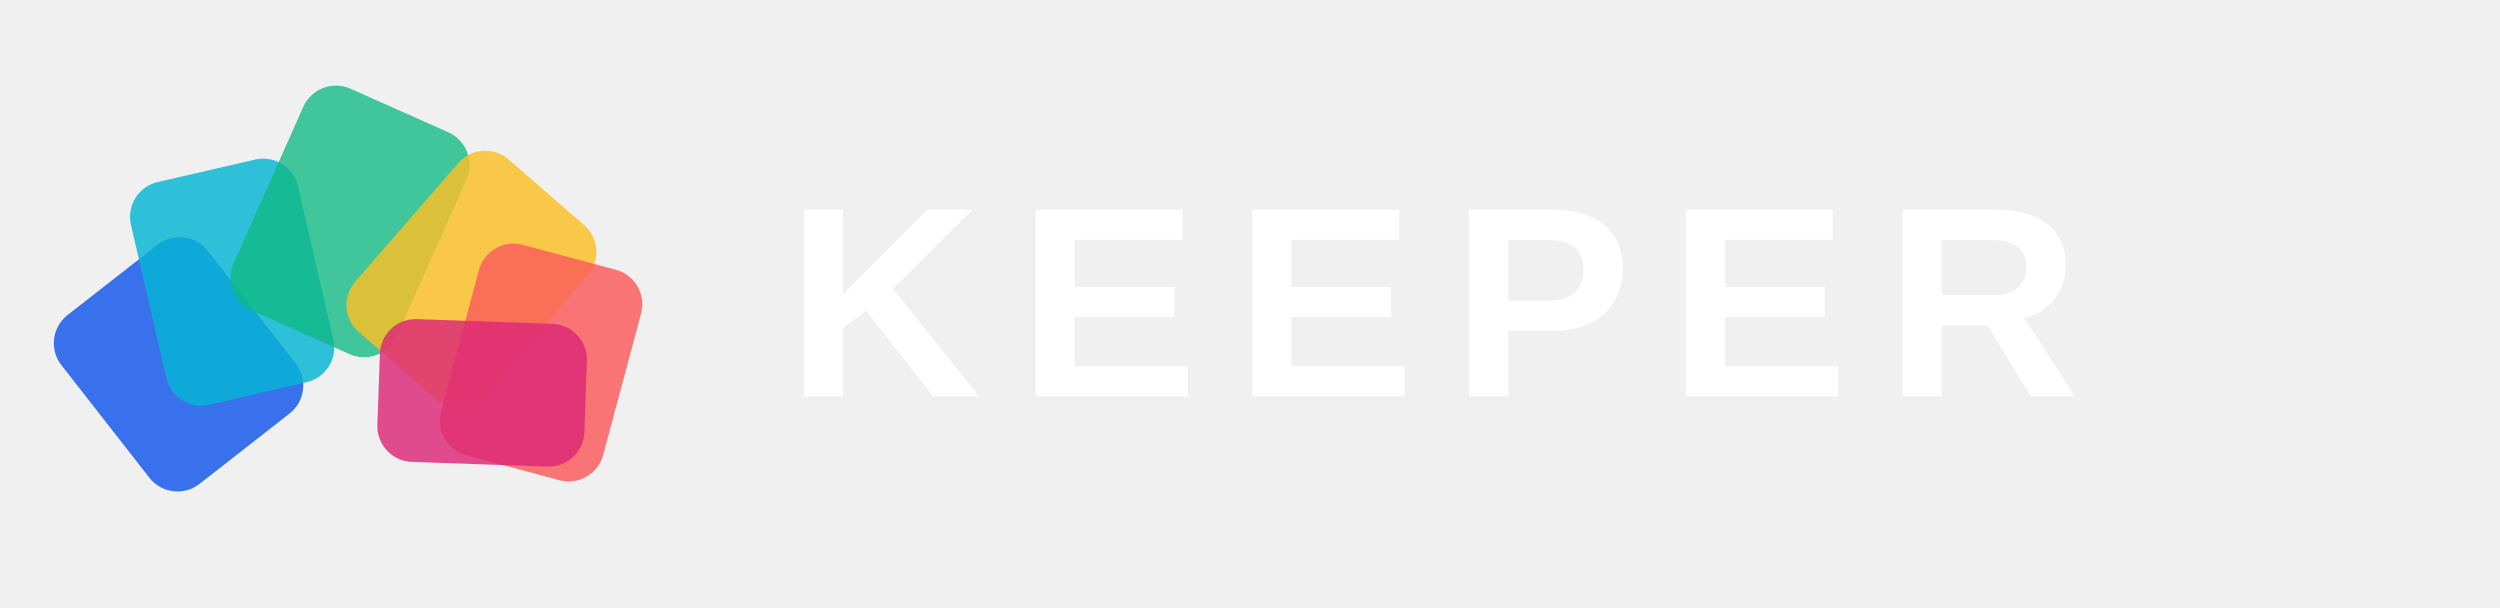
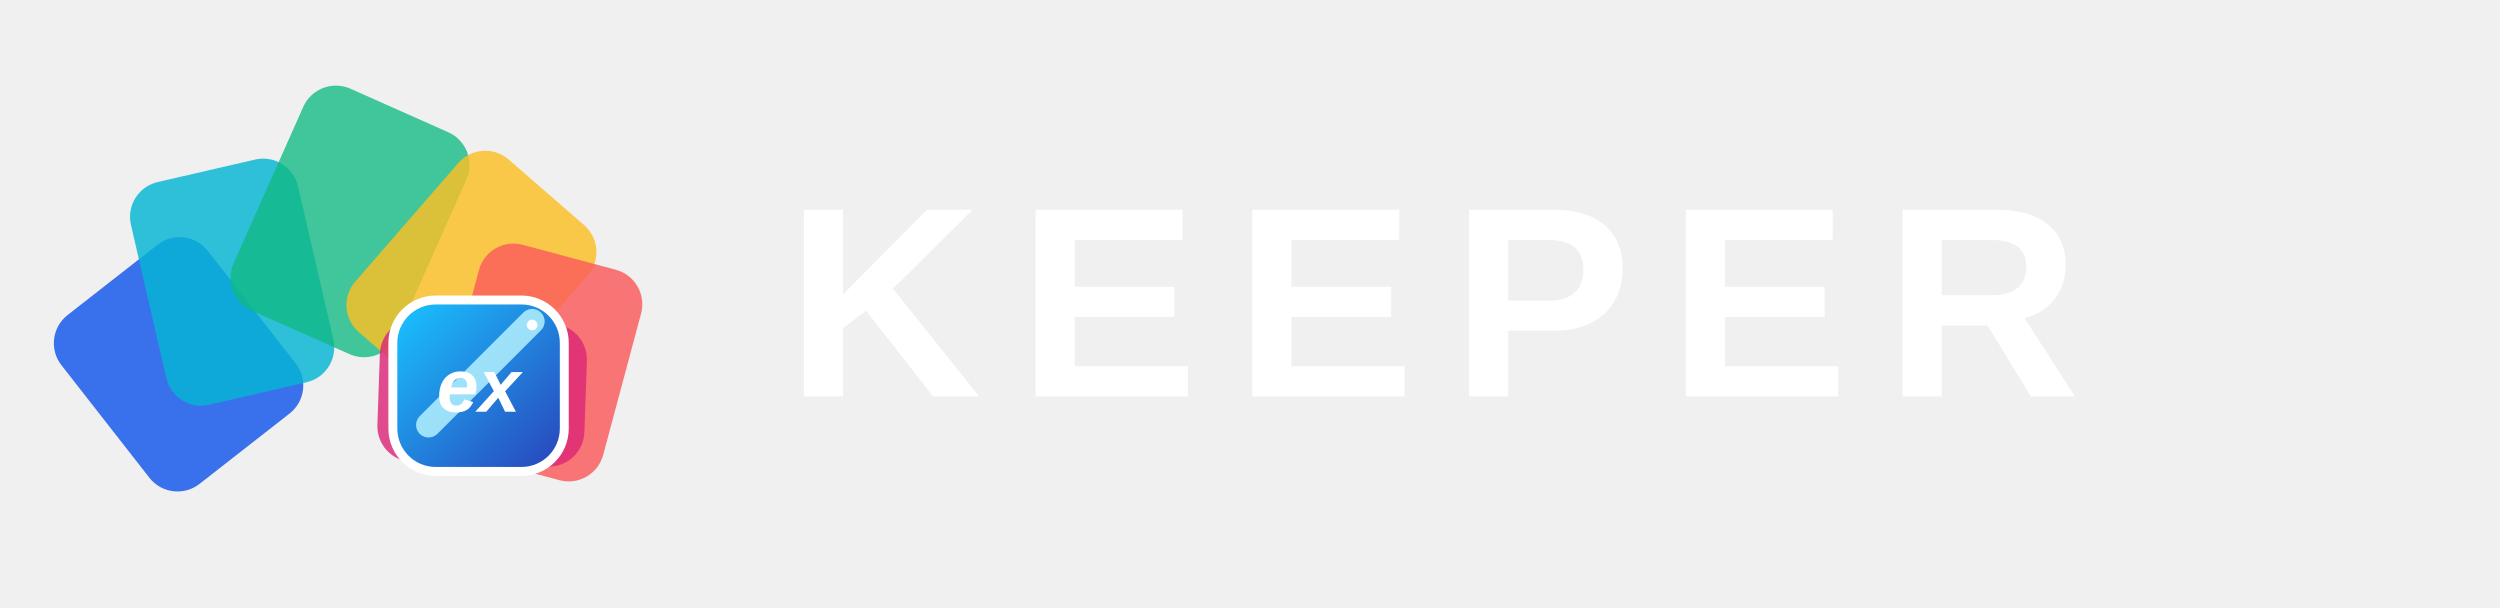
<svg xmlns="http://www.w3.org/2000/svg" viewBox="0 0 700 170" role="img" aria-labelledby="keeper-logo-title">
  <g transform="translate(12 20)">
    <rect x="12" y="52" width="52" height="60" rx="10" fill="#2563eb" fill-opacity=".9" transform="rotate(-38 38 82)" />
    <rect x="29" y="27" width="48" height="64" rx="10" fill="#06b6d4" fill-opacity=".82" transform="rotate(-13 53 59)" />
    <rect x="61" y="8" width="50" height="68" rx="10" fill="#10b981" fill-opacity=".78" transform="rotate(24 86 42)" />
    <rect x="96" y="26" width="48" height="64" rx="10" fill="#fbbf24" fill-opacity=".82" transform="rotate(41 120 58)" />
    <rect x="116" y="51" width="47" height="61" rx="10" fill="#fb5a5a" fill-opacity=".82" transform="rotate(15 139.5 81.5)" />
    <rect x="94" y="70" width="58" height="40" rx="10" fill="#db2777" fill-opacity=".82" transform="rotate(2 123 90)" />
  </g>
  <text x="220" y="111" fill="#ffffff" font-family="Arial, Helvetica, sans-serif" font-size="76" font-weight="800" letter-spacing="10">KEEPER</text>
+   <defs>
+     <linearGradient id="keeper-ex-badge-gradient" x1="112" y1="84" x2="160" y2="132" gradientUnits="userSpaceOnUse">
+       <stop offset="0" stop-color="#19C4FF" />
+       <stop offset="1" stop-color="#2A3EB8" />
+     </linearGradient>
+   </defs>
+   <g data-cpa-ex-badge="1">
+     <rect x="110" y="84" width="48" height="48" rx="12" fill="url(#keeper-ex-badge-gradient)" stroke="#FFFFFF" stroke-width="2.5" />
+     <path d="M120 119 149 90" stroke="#B8F4FF" stroke-width="7" stroke-linecap="round" opacity=".82" />
+     <text x="134" y="108" fill="#FFFFFF" font-family="Arial, Helvetica, sans-serif" font-size="21" font-style="italic" font-weight="700" text-anchor="middle" dominant-baseline="central">ex</text>
+     <circle cx="149" cy="91" r="1.5" fill="#FFFFFF" />
+   </g>
</svg>
